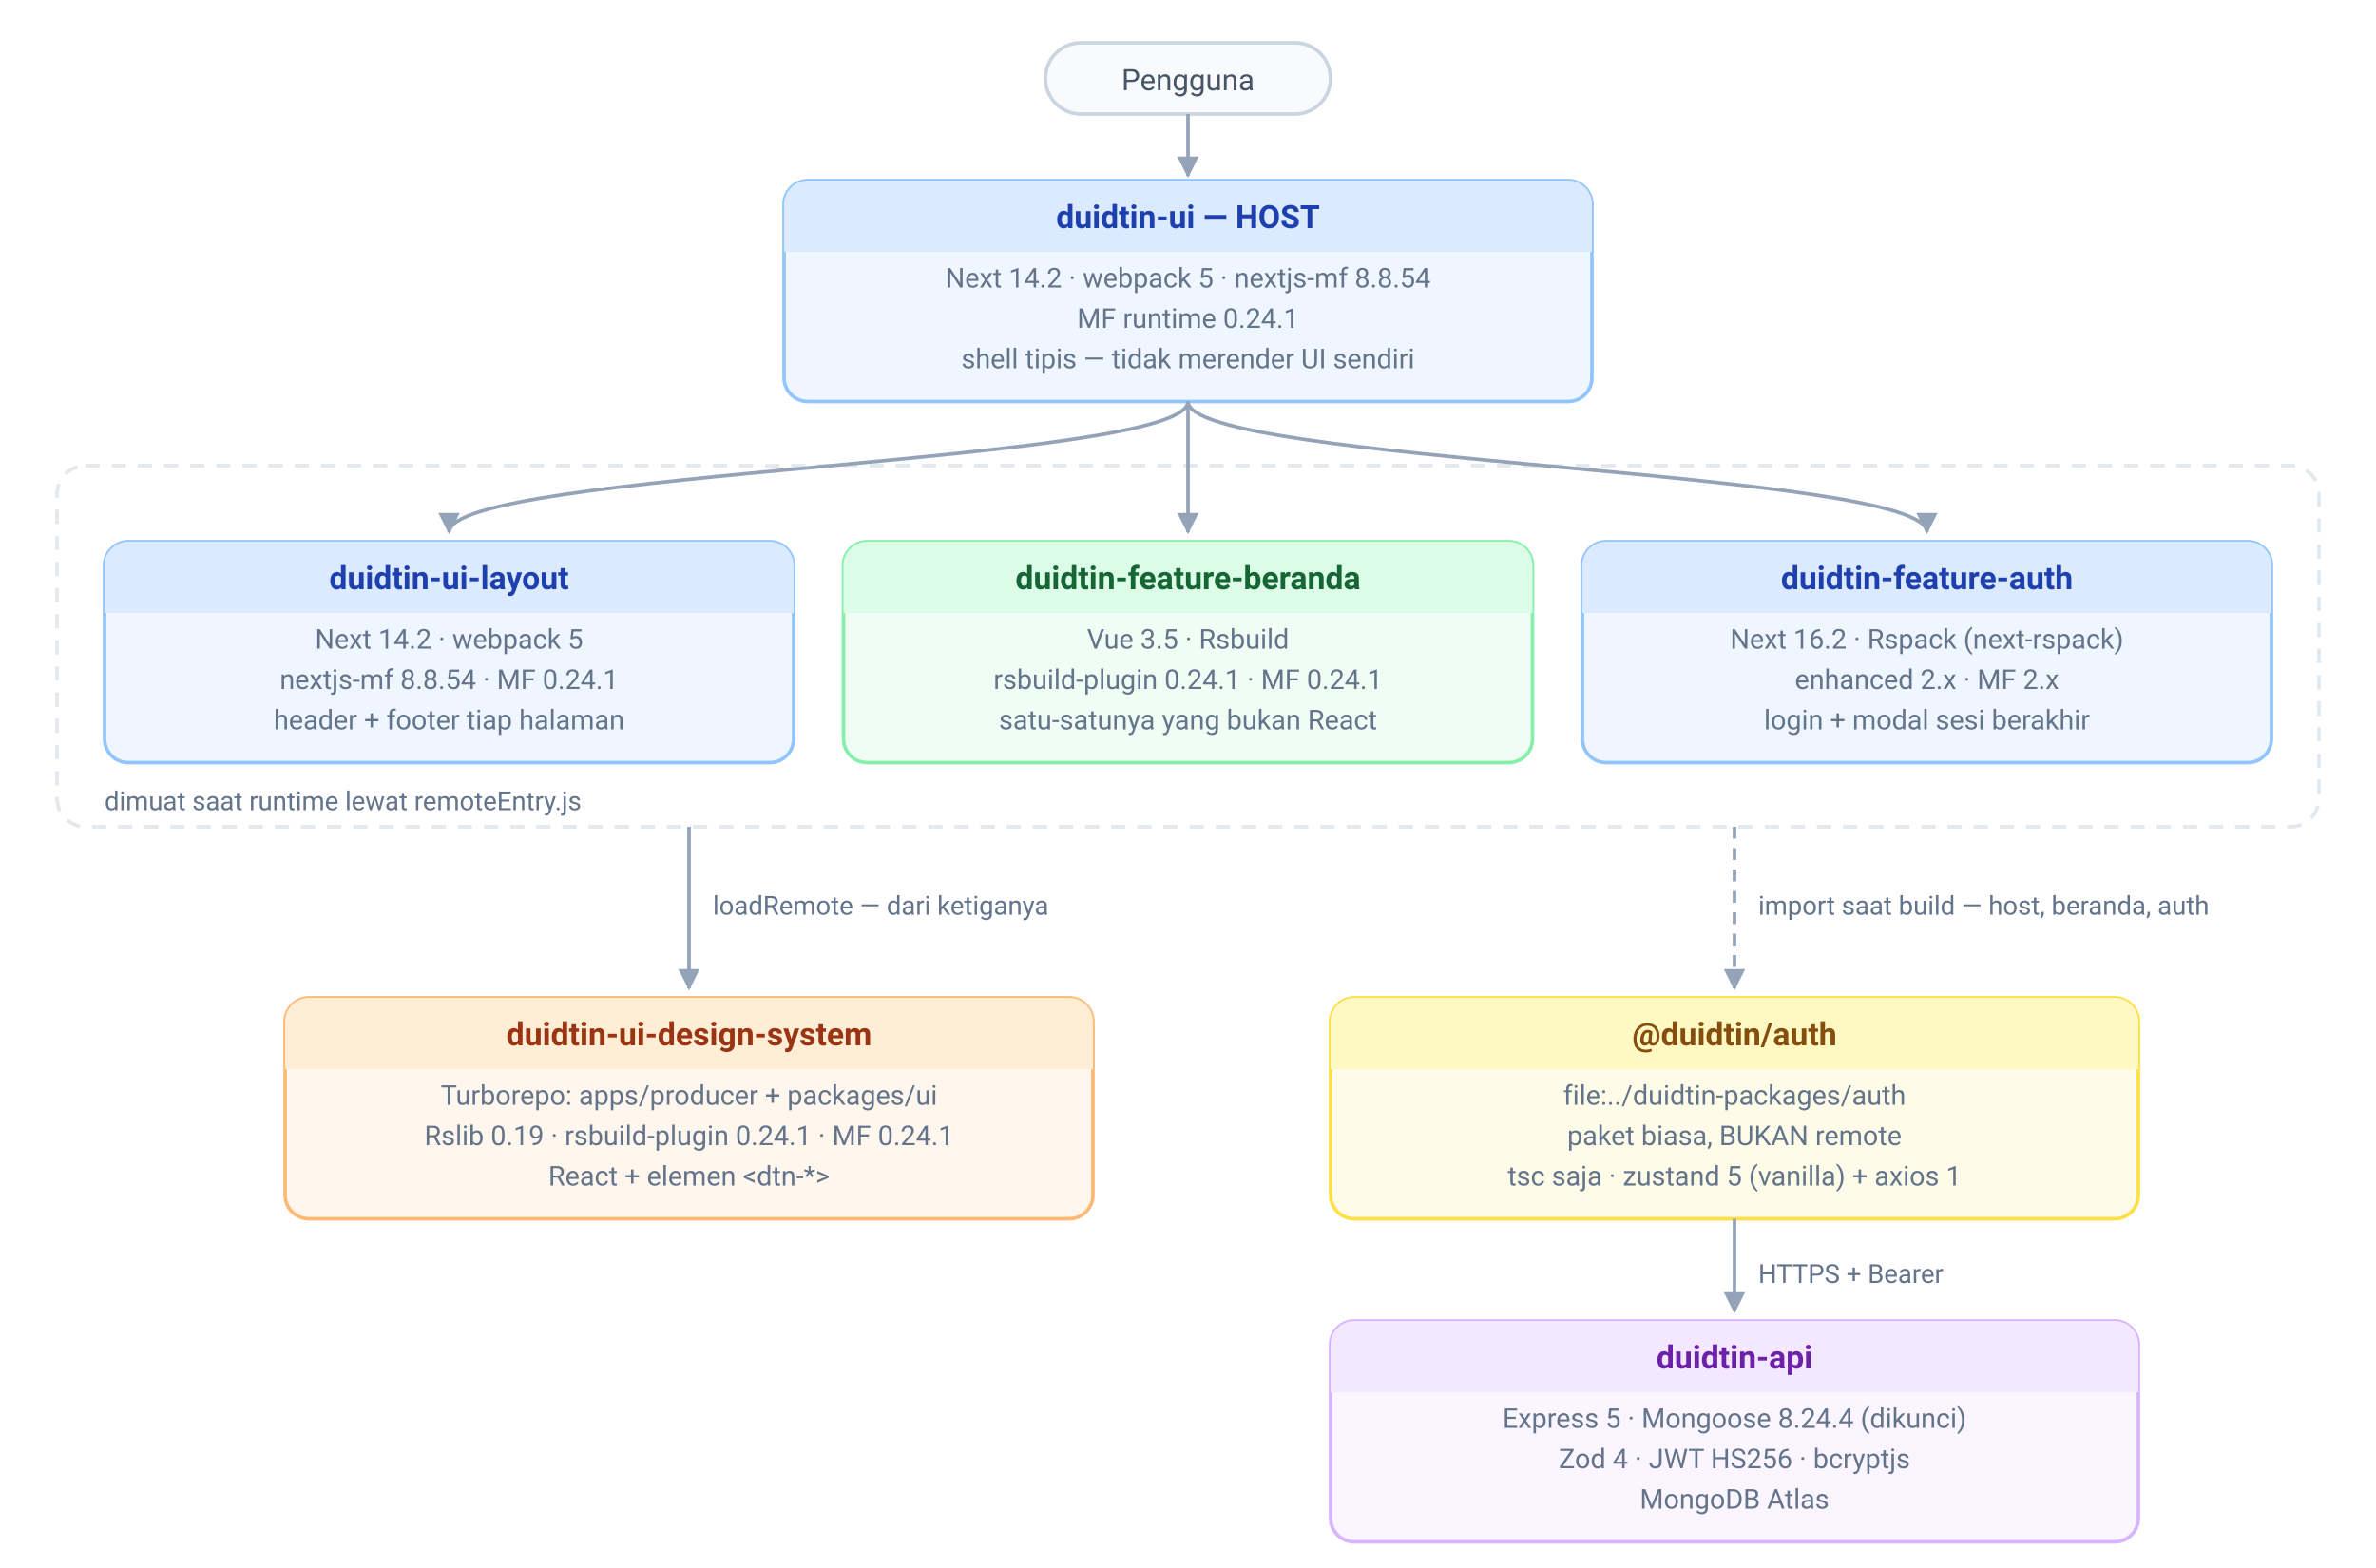
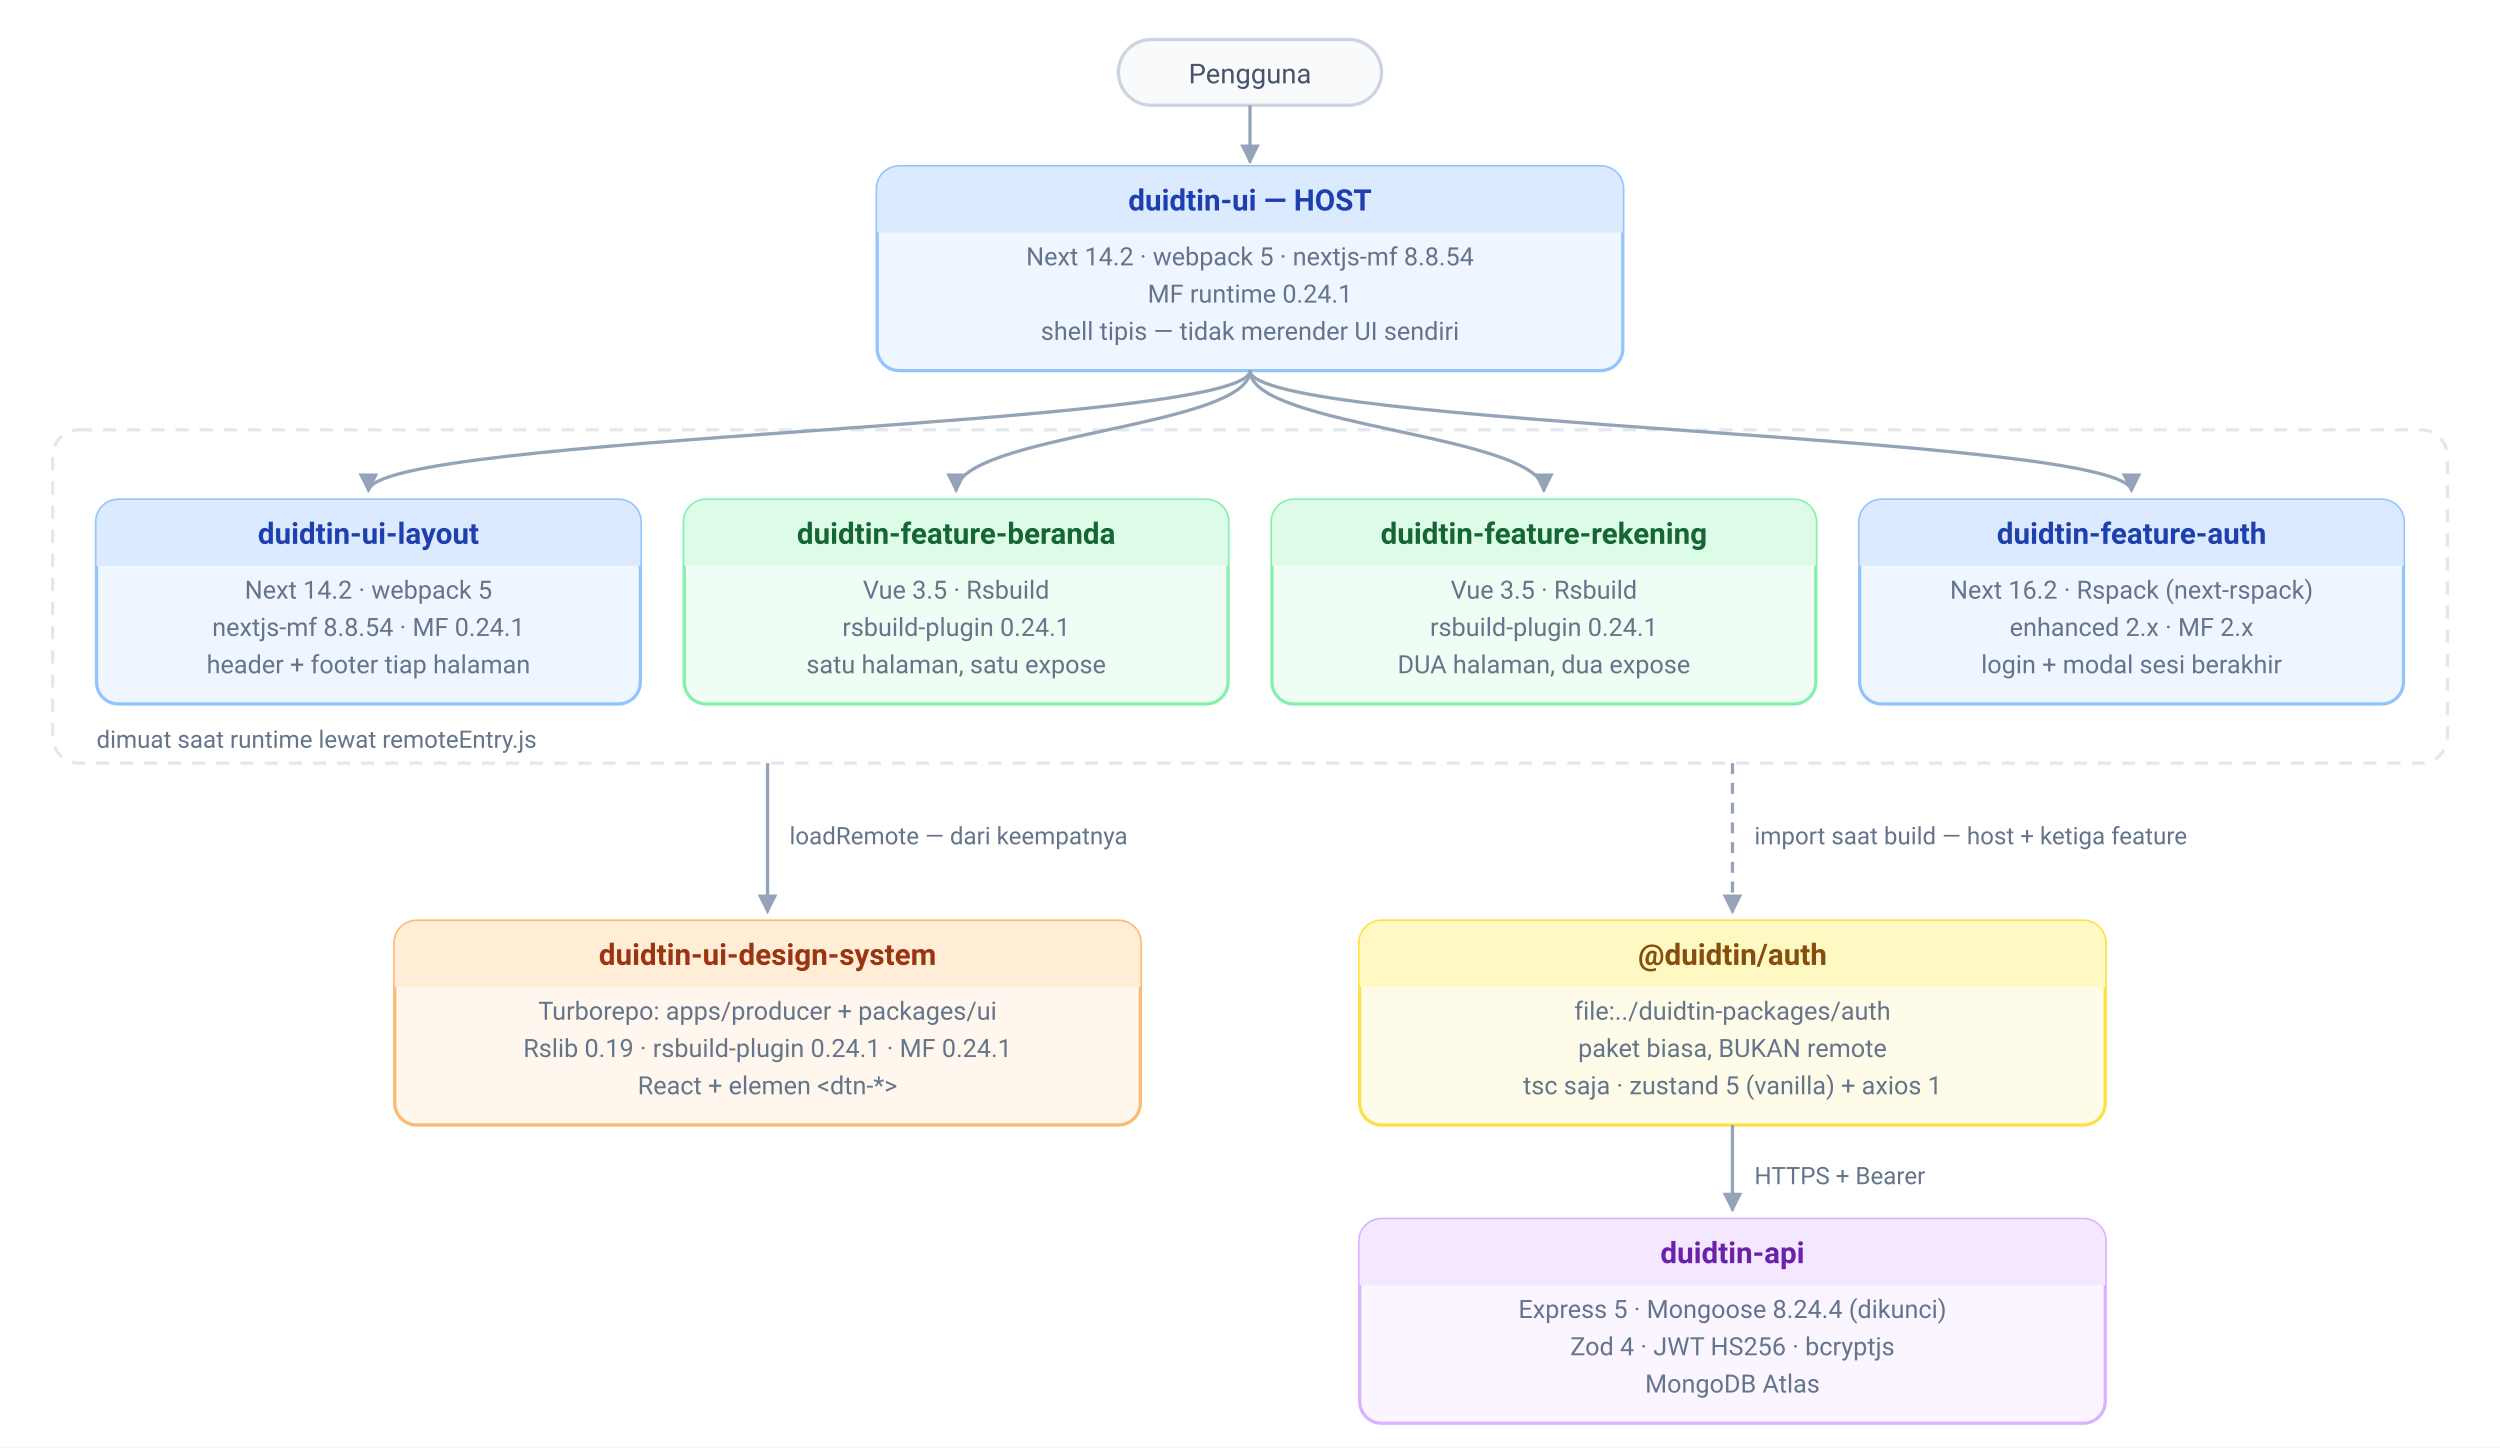
- <svg xmlns="http://www.w3.org/2000/svg" viewBox="0 0 1000 660" width="1000" height="660" role="img" aria-label="Arsitektur micro-frontend duidtin">
+ <svg xmlns="http://www.w3.org/2000/svg" viewBox="0 0 1140 660" width="1140" height="660" role="img" aria-label="Arsitektur micro-frontend duidtin">
  <defs>
    <marker id="ujung" viewBox="0 0 10 10" refX="9" refY="5" markerWidth="6" markerHeight="6" orient="auto-start-reverse">
      <path d="M0 0 L10 5 L0 10 z" fill="#94a3b8" />
    </marker>
  </defs>
-   <rect width="1000" height="660" fill="#ffffff" />
-   <rect x="440" y="18" width="120" height="30" rx="15" fill="#f8fafc" stroke="#cbd5e1" stroke-width="1.5" />
-   <text x="500" y="38" text-anchor="middle" font-family="ui-sans-serif, -apple-system, 'Segoe UI', Roboto, Helvetica, Arial, sans-serif" font-size="12.5" fill="#475569">Pengguna</text>
-   <path d="M500 48 L500 74" fill="none" stroke="#94a3b8" stroke-width="1.5" marker-end="url(#ujung)" />
+   <rect width="1140" height="660" fill="#ffffff" />
+   <rect x="510" y="18" width="120" height="30" rx="15" fill="#f8fafc" stroke="#cbd5e1" stroke-width="1.5" />
+   <text x="570" y="38" text-anchor="middle" font-family="ui-sans-serif, -apple-system, 'Segoe UI', Roboto, Helvetica, Arial, sans-serif" font-size="12.5" fill="#475569">Pengguna</text>
+   <path d="M570 48 L570 74" fill="none" stroke="#94a3b8" stroke-width="1.5" marker-end="url(#ujung)" />
  <g>
-     <rect x="330" y="76" width="340" height="93" rx="10" fill="#eff6ff" stroke="#93c5fd" stroke-width="1.5" />
-     <path d="M330 106 h340 v-20 a10 10 0 0 0 -10 -10 h-320 a10 10 0 0 0 -10 10 z" fill="#dbeafe" />
-     <text x="500.0" y="96" text-anchor="middle" font-family="ui-sans-serif, -apple-system, 'Segoe UI', Roboto, Helvetica, Arial, sans-serif" font-size="13.5" font-weight="600" fill="#1e40af">duidtin-ui — HOST</text>
-     <text x="500.0" y="121" text-anchor="middle" font-family="ui-sans-serif, -apple-system, 'Segoe UI', Roboto, Helvetica, Arial, sans-serif" font-size="11.5" fill="#64748b">Next 14.2 · webpack 5 · nextjs-mf 8.8.54</text>
-     <text x="500.0" y="138" text-anchor="middle" font-family="ui-sans-serif, -apple-system, 'Segoe UI', Roboto, Helvetica, Arial, sans-serif" font-size="11.5" fill="#64748b">MF runtime 0.24.1</text>
-     <text x="500.0" y="155" text-anchor="middle" font-family="ui-sans-serif, -apple-system, 'Segoe UI', Roboto, Helvetica, Arial, sans-serif" font-size="11.5" fill="#64748b">shell tipis — tidak merender UI sendiri</text>
+     <rect x="400" y="76" width="340" height="93" rx="10" fill="#eff6ff" stroke="#93c5fd" stroke-width="1.5" />
+     <path d="M400 106 h340 v-20 a10 10 0 0 0 -10 -10 h-320 a10 10 0 0 0 -10 10 z" fill="#dbeafe" />
+     <text x="570.0" y="96" text-anchor="middle" font-family="ui-sans-serif, -apple-system, 'Segoe UI', Roboto, Helvetica, Arial, sans-serif" font-size="13.5" font-weight="600" fill="#1e40af">duidtin-ui — HOST</text>
+     <text x="570.0" y="121" text-anchor="middle" font-family="ui-sans-serif, -apple-system, 'Segoe UI', Roboto, Helvetica, Arial, sans-serif" font-size="11.5" fill="#64748b">Next 14.2 · webpack 5 · nextjs-mf 8.8.54</text>
+     <text x="570.0" y="138" text-anchor="middle" font-family="ui-sans-serif, -apple-system, 'Segoe UI', Roboto, Helvetica, Arial, sans-serif" font-size="11.5" fill="#64748b">MF runtime 0.24.1</text>
+     <text x="570.0" y="155" text-anchor="middle" font-family="ui-sans-serif, -apple-system, 'Segoe UI', Roboto, Helvetica, Arial, sans-serif" font-size="11.5" fill="#64748b">shell tipis — tidak merender UI sendiri</text>
  </g>
-   <rect x="24" y="196" width="952" height="152" rx="12" fill="#ffffff" stroke="#e2e8f0" stroke-width="1.5" stroke-dasharray="6 5" />
+   <rect x="24" y="196" width="1092" height="152" rx="12" fill="#ffffff" stroke="#e2e8f0" stroke-width="1.5" stroke-dasharray="6 5" />
  <text x="44" y="341" text-anchor="start" font-family="ui-sans-serif, -apple-system, 'Segoe UI', Roboto, Helvetica, Arial, sans-serif" font-size="11" fill="#64748b">dimuat saat runtime lewat remoteEntry.js</text>
  <g>
-     <rect x="44" y="228" width="290" height="93" rx="10" fill="#eff6ff" stroke="#93c5fd" stroke-width="1.5" />
-     <path d="M44 258 h290 v-20 a10 10 0 0 0 -10 -10 h-270 a10 10 0 0 0 -10 10 z" fill="#dbeafe" />
-     <text x="189.0" y="248" text-anchor="middle" font-family="ui-sans-serif, -apple-system, 'Segoe UI', Roboto, Helvetica, Arial, sans-serif" font-size="13.5" font-weight="600" fill="#1e40af">duidtin-ui-layout</text>
-     <text x="189.0" y="273" text-anchor="middle" font-family="ui-sans-serif, -apple-system, 'Segoe UI', Roboto, Helvetica, Arial, sans-serif" font-size="11.5" fill="#64748b">Next 14.2 · webpack 5</text>
-     <text x="189.0" y="290" text-anchor="middle" font-family="ui-sans-serif, -apple-system, 'Segoe UI', Roboto, Helvetica, Arial, sans-serif" font-size="11.5" fill="#64748b">nextjs-mf 8.8.54 · MF 0.24.1</text>
-     <text x="189.0" y="307" text-anchor="middle" font-family="ui-sans-serif, -apple-system, 'Segoe UI', Roboto, Helvetica, Arial, sans-serif" font-size="11.5" fill="#64748b">header + footer tiap halaman</text>
+     <rect x="44" y="228" width="248" height="93" rx="10" fill="#eff6ff" stroke="#93c5fd" stroke-width="1.5" />
+     <path d="M44 258 h248 v-20 a10 10 0 0 0 -10 -10 h-228 a10 10 0 0 0 -10 10 z" fill="#dbeafe" />
+     <text x="168.0" y="248" text-anchor="middle" font-family="ui-sans-serif, -apple-system, 'Segoe UI', Roboto, Helvetica, Arial, sans-serif" font-size="13.5" font-weight="600" fill="#1e40af">duidtin-ui-layout</text>
+     <text x="168.0" y="273" text-anchor="middle" font-family="ui-sans-serif, -apple-system, 'Segoe UI', Roboto, Helvetica, Arial, sans-serif" font-size="11.5" fill="#64748b">Next 14.2 · webpack 5</text>
+     <text x="168.0" y="290" text-anchor="middle" font-family="ui-sans-serif, -apple-system, 'Segoe UI', Roboto, Helvetica, Arial, sans-serif" font-size="11.5" fill="#64748b">nextjs-mf 8.8.54 · MF 0.24.1</text>
+     <text x="168.0" y="307" text-anchor="middle" font-family="ui-sans-serif, -apple-system, 'Segoe UI', Roboto, Helvetica, Arial, sans-serif" font-size="11.5" fill="#64748b">header + footer tiap halaman</text>
  </g>
-   <path d="M500 169 C500 195 189 198 189 224" fill="none" stroke="#94a3b8" stroke-width="1.5" marker-end="url(#ujung)" />
+   <path d="M570 169 C570 195 168 198 168 224" fill="none" stroke="#94a3b8" stroke-width="1.5" marker-end="url(#ujung)" />
  <g>
-     <rect x="355" y="228" width="290" height="93" rx="10" fill="#f0fdf4" stroke="#86efac" stroke-width="1.5" />
-     <path d="M355 258 h290 v-20 a10 10 0 0 0 -10 -10 h-270 a10 10 0 0 0 -10 10 z" fill="#dcfce7" />
-     <text x="500.0" y="248" text-anchor="middle" font-family="ui-sans-serif, -apple-system, 'Segoe UI', Roboto, Helvetica, Arial, sans-serif" font-size="13.5" font-weight="600" fill="#166534">duidtin-feature-beranda</text>
-     <text x="500.0" y="273" text-anchor="middle" font-family="ui-sans-serif, -apple-system, 'Segoe UI', Roboto, Helvetica, Arial, sans-serif" font-size="11.5" fill="#64748b">Vue 3.5 · Rsbuild</text>
-     <text x="500.0" y="290" text-anchor="middle" font-family="ui-sans-serif, -apple-system, 'Segoe UI', Roboto, Helvetica, Arial, sans-serif" font-size="11.5" fill="#64748b">rsbuild-plugin 0.24.1 · MF 0.24.1</text>
-     <text x="500.0" y="307" text-anchor="middle" font-family="ui-sans-serif, -apple-system, 'Segoe UI', Roboto, Helvetica, Arial, sans-serif" font-size="11.5" fill="#64748b">satu-satunya yang bukan React</text>
+     <rect x="312" y="228" width="248" height="93" rx="10" fill="#f0fdf4" stroke="#86efac" stroke-width="1.5" />
+     <path d="M312 258 h248 v-20 a10 10 0 0 0 -10 -10 h-228 a10 10 0 0 0 -10 10 z" fill="#dcfce7" />
+     <text x="436.0" y="248" text-anchor="middle" font-family="ui-sans-serif, -apple-system, 'Segoe UI', Roboto, Helvetica, Arial, sans-serif" font-size="13.5" font-weight="600" fill="#166534">duidtin-feature-beranda</text>
+     <text x="436.0" y="273" text-anchor="middle" font-family="ui-sans-serif, -apple-system, 'Segoe UI', Roboto, Helvetica, Arial, sans-serif" font-size="11.5" fill="#64748b">Vue 3.5 · Rsbuild</text>
+     <text x="436.0" y="290" text-anchor="middle" font-family="ui-sans-serif, -apple-system, 'Segoe UI', Roboto, Helvetica, Arial, sans-serif" font-size="11.5" fill="#64748b">rsbuild-plugin 0.24.1</text>
+     <text x="436.0" y="307" text-anchor="middle" font-family="ui-sans-serif, -apple-system, 'Segoe UI', Roboto, Helvetica, Arial, sans-serif" font-size="11.5" fill="#64748b">satu halaman, satu expose</text>
  </g>
-   <path d="M500 169 C500 195 500 198 500 224" fill="none" stroke="#94a3b8" stroke-width="1.5" marker-end="url(#ujung)" />
+   <path d="M570 169 C570 195 436 198 436 224" fill="none" stroke="#94a3b8" stroke-width="1.5" marker-end="url(#ujung)" />
  <g>
-     <rect x="666" y="228" width="290" height="93" rx="10" fill="#eff6ff" stroke="#93c5fd" stroke-width="1.5" />
-     <path d="M666 258 h290 v-20 a10 10 0 0 0 -10 -10 h-270 a10 10 0 0 0 -10 10 z" fill="#dbeafe" />
-     <text x="811.0" y="248" text-anchor="middle" font-family="ui-sans-serif, -apple-system, 'Segoe UI', Roboto, Helvetica, Arial, sans-serif" font-size="13.5" font-weight="600" fill="#1e40af">duidtin-feature-auth</text>
-     <text x="811.0" y="273" text-anchor="middle" font-family="ui-sans-serif, -apple-system, 'Segoe UI', Roboto, Helvetica, Arial, sans-serif" font-size="11.5" fill="#64748b">Next 16.2 · Rspack (next-rspack)</text>
-     <text x="811.0" y="290" text-anchor="middle" font-family="ui-sans-serif, -apple-system, 'Segoe UI', Roboto, Helvetica, Arial, sans-serif" font-size="11.5" fill="#64748b">enhanced 2.x · MF 2.x</text>
-     <text x="811.0" y="307" text-anchor="middle" font-family="ui-sans-serif, -apple-system, 'Segoe UI', Roboto, Helvetica, Arial, sans-serif" font-size="11.5" fill="#64748b">login + modal sesi berakhir</text>
+     <rect x="580" y="228" width="248" height="93" rx="10" fill="#f0fdf4" stroke="#86efac" stroke-width="1.5" />
+     <path d="M580 258 h248 v-20 a10 10 0 0 0 -10 -10 h-228 a10 10 0 0 0 -10 10 z" fill="#dcfce7" />
+     <text x="704.0" y="248" text-anchor="middle" font-family="ui-sans-serif, -apple-system, 'Segoe UI', Roboto, Helvetica, Arial, sans-serif" font-size="13.5" font-weight="600" fill="#166534">duidtin-feature-rekening</text>
+     <text x="704.0" y="273" text-anchor="middle" font-family="ui-sans-serif, -apple-system, 'Segoe UI', Roboto, Helvetica, Arial, sans-serif" font-size="11.5" fill="#64748b">Vue 3.5 · Rsbuild</text>
+     <text x="704.0" y="290" text-anchor="middle" font-family="ui-sans-serif, -apple-system, 'Segoe UI', Roboto, Helvetica, Arial, sans-serif" font-size="11.5" fill="#64748b">rsbuild-plugin 0.24.1</text>
+     <text x="704.0" y="307" text-anchor="middle" font-family="ui-sans-serif, -apple-system, 'Segoe UI', Roboto, Helvetica, Arial, sans-serif" font-size="11.5" fill="#64748b">DUA halaman, dua expose</text>
  </g>
-   <path d="M500 169 C500 195 811 198 811 224" fill="none" stroke="#94a3b8" stroke-width="1.5" marker-end="url(#ujung)" />
+   <path d="M570 169 C570 195 704 198 704 224" fill="none" stroke="#94a3b8" stroke-width="1.5" marker-end="url(#ujung)" />
  <g>
-     <rect x="120" y="420" width="340" height="93" rx="10" fill="#fff7ed" stroke="#fdba74" stroke-width="1.5" />
-     <path d="M120 450 h340 v-20 a10 10 0 0 0 -10 -10 h-320 a10 10 0 0 0 -10 10 z" fill="#ffedd5" />
-     <text x="290.0" y="440" text-anchor="middle" font-family="ui-sans-serif, -apple-system, 'Segoe UI', Roboto, Helvetica, Arial, sans-serif" font-size="13.5" font-weight="600" fill="#9a3412">duidtin-ui-design-system</text>
-     <text x="290.0" y="465" text-anchor="middle" font-family="ui-sans-serif, -apple-system, 'Segoe UI', Roboto, Helvetica, Arial, sans-serif" font-size="11.5" fill="#64748b">Turborepo: apps/producer + packages/ui</text>
-     <text x="290.0" y="482" text-anchor="middle" font-family="ui-sans-serif, -apple-system, 'Segoe UI', Roboto, Helvetica, Arial, sans-serif" font-size="11.5" fill="#64748b">Rslib 0.19 · rsbuild-plugin 0.24.1 · MF 0.24.1</text>
-     <text x="290.0" y="499" text-anchor="middle" font-family="ui-sans-serif, -apple-system, 'Segoe UI', Roboto, Helvetica, Arial, sans-serif" font-size="11.5" fill="#64748b">React + elemen &lt;dtn-*&gt;</text>
+     <rect x="848" y="228" width="248" height="93" rx="10" fill="#eff6ff" stroke="#93c5fd" stroke-width="1.5" />
+     <path d="M848 258 h248 v-20 a10 10 0 0 0 -10 -10 h-228 a10 10 0 0 0 -10 10 z" fill="#dbeafe" />
+     <text x="972.0" y="248" text-anchor="middle" font-family="ui-sans-serif, -apple-system, 'Segoe UI', Roboto, Helvetica, Arial, sans-serif" font-size="13.5" font-weight="600" fill="#1e40af">duidtin-feature-auth</text>
+     <text x="972.0" y="273" text-anchor="middle" font-family="ui-sans-serif, -apple-system, 'Segoe UI', Roboto, Helvetica, Arial, sans-serif" font-size="11.5" fill="#64748b">Next 16.2 · Rspack (next-rspack)</text>
+     <text x="972.0" y="290" text-anchor="middle" font-family="ui-sans-serif, -apple-system, 'Segoe UI', Roboto, Helvetica, Arial, sans-serif" font-size="11.5" fill="#64748b">enhanced 2.x · MF 2.x</text>
+     <text x="972.0" y="307" text-anchor="middle" font-family="ui-sans-serif, -apple-system, 'Segoe UI', Roboto, Helvetica, Arial, sans-serif" font-size="11.5" fill="#64748b">login + modal sesi berakhir</text>
  </g>
-   <path d="M290 348 L290 416" fill="none" stroke="#94a3b8" stroke-width="1.5" marker-end="url(#ujung)" />
-   <text x="300" y="385" text-anchor="start" font-family="ui-sans-serif, -apple-system, 'Segoe UI', Roboto, Helvetica, Arial, sans-serif" font-size="11" fill="#64748b">loadRemote — dari ketiganya</text>
+   <path d="M570 169 C570 195 972 198 972 224" fill="none" stroke="#94a3b8" stroke-width="1.5" marker-end="url(#ujung)" />
  <g>
-     <rect x="560" y="420" width="340" height="93" rx="10" fill="#fefce8" stroke="#fde047" stroke-width="1.5" />
-     <path d="M560 450 h340 v-20 a10 10 0 0 0 -10 -10 h-320 a10 10 0 0 0 -10 10 z" fill="#fef9c3" />
-     <text x="730.0" y="440" text-anchor="middle" font-family="ui-sans-serif, -apple-system, 'Segoe UI', Roboto, Helvetica, Arial, sans-serif" font-size="13.5" font-weight="600" fill="#854d0e">@duidtin/auth</text>
-     <text x="730.0" y="465" text-anchor="middle" font-family="ui-sans-serif, -apple-system, 'Segoe UI', Roboto, Helvetica, Arial, sans-serif" font-size="11.5" fill="#64748b">file:../duidtin-packages/auth</text>
-     <text x="730.0" y="482" text-anchor="middle" font-family="ui-sans-serif, -apple-system, 'Segoe UI', Roboto, Helvetica, Arial, sans-serif" font-size="11.5" fill="#64748b">paket biasa, BUKAN remote</text>
-     <text x="730.0" y="499" text-anchor="middle" font-family="ui-sans-serif, -apple-system, 'Segoe UI', Roboto, Helvetica, Arial, sans-serif" font-size="11.5" fill="#64748b">tsc saja · zustand 5 (vanilla) + axios 1</text>
+     <rect x="180" y="420" width="340" height="93" rx="10" fill="#fff7ed" stroke="#fdba74" stroke-width="1.5" />
+     <path d="M180 450 h340 v-20 a10 10 0 0 0 -10 -10 h-320 a10 10 0 0 0 -10 10 z" fill="#ffedd5" />
+     <text x="350.0" y="440" text-anchor="middle" font-family="ui-sans-serif, -apple-system, 'Segoe UI', Roboto, Helvetica, Arial, sans-serif" font-size="13.5" font-weight="600" fill="#9a3412">duidtin-ui-design-system</text>
+     <text x="350.0" y="465" text-anchor="middle" font-family="ui-sans-serif, -apple-system, 'Segoe UI', Roboto, Helvetica, Arial, sans-serif" font-size="11.5" fill="#64748b">Turborepo: apps/producer + packages/ui</text>
+     <text x="350.0" y="482" text-anchor="middle" font-family="ui-sans-serif, -apple-system, 'Segoe UI', Roboto, Helvetica, Arial, sans-serif" font-size="11.5" fill="#64748b">Rslib 0.19 · rsbuild-plugin 0.24.1 · MF 0.24.1</text>
+     <text x="350.0" y="499" text-anchor="middle" font-family="ui-sans-serif, -apple-system, 'Segoe UI', Roboto, Helvetica, Arial, sans-serif" font-size="11.5" fill="#64748b">React + elemen &lt;dtn-*&gt;</text>
  </g>
-   <path d="M730 348 L730 416" fill="none" stroke="#94a3b8" stroke-width="1.5" stroke-dasharray="5 4" marker-end="url(#ujung)" />
-   <text x="740" y="385" text-anchor="start" font-family="ui-sans-serif, -apple-system, 'Segoe UI', Roboto, Helvetica, Arial, sans-serif" font-size="11" fill="#64748b">import saat build — host, beranda, auth</text>
+   <path d="M350 348 L350 416" fill="none" stroke="#94a3b8" stroke-width="1.5" marker-end="url(#ujung)" />
+   <text x="360" y="385" text-anchor="start" font-family="ui-sans-serif, -apple-system, 'Segoe UI', Roboto, Helvetica, Arial, sans-serif" font-size="11" fill="#64748b">loadRemote — dari keempatnya</text>
  <g>
-     <rect x="560" y="556" width="340" height="93" rx="10" fill="#faf5ff" stroke="#d8b4fe" stroke-width="1.5" />
-     <path d="M560 586 h340 v-20 a10 10 0 0 0 -10 -10 h-320 a10 10 0 0 0 -10 10 z" fill="#f3e8ff" />
-     <text x="730.0" y="576" text-anchor="middle" font-family="ui-sans-serif, -apple-system, 'Segoe UI', Roboto, Helvetica, Arial, sans-serif" font-size="13.5" font-weight="600" fill="#6b21a8">duidtin-api</text>
-     <text x="730.0" y="601" text-anchor="middle" font-family="ui-sans-serif, -apple-system, 'Segoe UI', Roboto, Helvetica, Arial, sans-serif" font-size="11.5" fill="#64748b">Express 5 · Mongoose 8.24.4 (dikunci)</text>
-     <text x="730.0" y="618" text-anchor="middle" font-family="ui-sans-serif, -apple-system, 'Segoe UI', Roboto, Helvetica, Arial, sans-serif" font-size="11.5" fill="#64748b">Zod 4 · JWT HS256 · bcryptjs</text>
-     <text x="730.0" y="635" text-anchor="middle" font-family="ui-sans-serif, -apple-system, 'Segoe UI', Roboto, Helvetica, Arial, sans-serif" font-size="11.5" fill="#64748b">MongoDB Atlas</text>
+     <rect x="620" y="420" width="340" height="93" rx="10" fill="#fefce8" stroke="#fde047" stroke-width="1.5" />
+     <path d="M620 450 h340 v-20 a10 10 0 0 0 -10 -10 h-320 a10 10 0 0 0 -10 10 z" fill="#fef9c3" />
+     <text x="790.0" y="440" text-anchor="middle" font-family="ui-sans-serif, -apple-system, 'Segoe UI', Roboto, Helvetica, Arial, sans-serif" font-size="13.5" font-weight="600" fill="#854d0e">@duidtin/auth</text>
+     <text x="790.0" y="465" text-anchor="middle" font-family="ui-sans-serif, -apple-system, 'Segoe UI', Roboto, Helvetica, Arial, sans-serif" font-size="11.5" fill="#64748b">file:../duidtin-packages/auth</text>
+     <text x="790.0" y="482" text-anchor="middle" font-family="ui-sans-serif, -apple-system, 'Segoe UI', Roboto, Helvetica, Arial, sans-serif" font-size="11.5" fill="#64748b">paket biasa, BUKAN remote</text>
+     <text x="790.0" y="499" text-anchor="middle" font-family="ui-sans-serif, -apple-system, 'Segoe UI', Roboto, Helvetica, Arial, sans-serif" font-size="11.5" fill="#64748b">tsc saja · zustand 5 (vanilla) + axios 1</text>
  </g>
-   <path d="M730 513 L730 552" fill="none" stroke="#94a3b8" stroke-width="1.5" marker-end="url(#ujung)" />
-   <text x="740" y="540" text-anchor="start" font-family="ui-sans-serif, -apple-system, 'Segoe UI', Roboto, Helvetica, Arial, sans-serif" font-size="11" fill="#64748b">HTTPS + Bearer</text>
+   <path d="M790 348 L790 416" fill="none" stroke="#94a3b8" stroke-width="1.5" stroke-dasharray="5 4" marker-end="url(#ujung)" />
+   <text x="800" y="385" text-anchor="start" font-family="ui-sans-serif, -apple-system, 'Segoe UI', Roboto, Helvetica, Arial, sans-serif" font-size="11" fill="#64748b">import saat build — host + ketiga feature</text>
+   <g>
+     <rect x="620" y="556" width="340" height="93" rx="10" fill="#faf5ff" stroke="#d8b4fe" stroke-width="1.5" />
+     <path d="M620 586 h340 v-20 a10 10 0 0 0 -10 -10 h-320 a10 10 0 0 0 -10 10 z" fill="#f3e8ff" />
+     <text x="790.0" y="576" text-anchor="middle" font-family="ui-sans-serif, -apple-system, 'Segoe UI', Roboto, Helvetica, Arial, sans-serif" font-size="13.5" font-weight="600" fill="#6b21a8">duidtin-api</text>
+     <text x="790.0" y="601" text-anchor="middle" font-family="ui-sans-serif, -apple-system, 'Segoe UI', Roboto, Helvetica, Arial, sans-serif" font-size="11.5" fill="#64748b">Express 5 · Mongoose 8.24.4 (dikunci)</text>
+     <text x="790.0" y="618" text-anchor="middle" font-family="ui-sans-serif, -apple-system, 'Segoe UI', Roboto, Helvetica, Arial, sans-serif" font-size="11.5" fill="#64748b">Zod 4 · JWT HS256 · bcryptjs</text>
+     <text x="790.0" y="635" text-anchor="middle" font-family="ui-sans-serif, -apple-system, 'Segoe UI', Roboto, Helvetica, Arial, sans-serif" font-size="11.5" fill="#64748b">MongoDB Atlas</text>
+   </g>
+   <path d="M790 513 L790 552" fill="none" stroke="#94a3b8" stroke-width="1.5" marker-end="url(#ujung)" />
+   <text x="800" y="540" text-anchor="start" font-family="ui-sans-serif, -apple-system, 'Segoe UI', Roboto, Helvetica, Arial, sans-serif" font-size="11" fill="#64748b">HTTPS + Bearer</text>
</svg>
